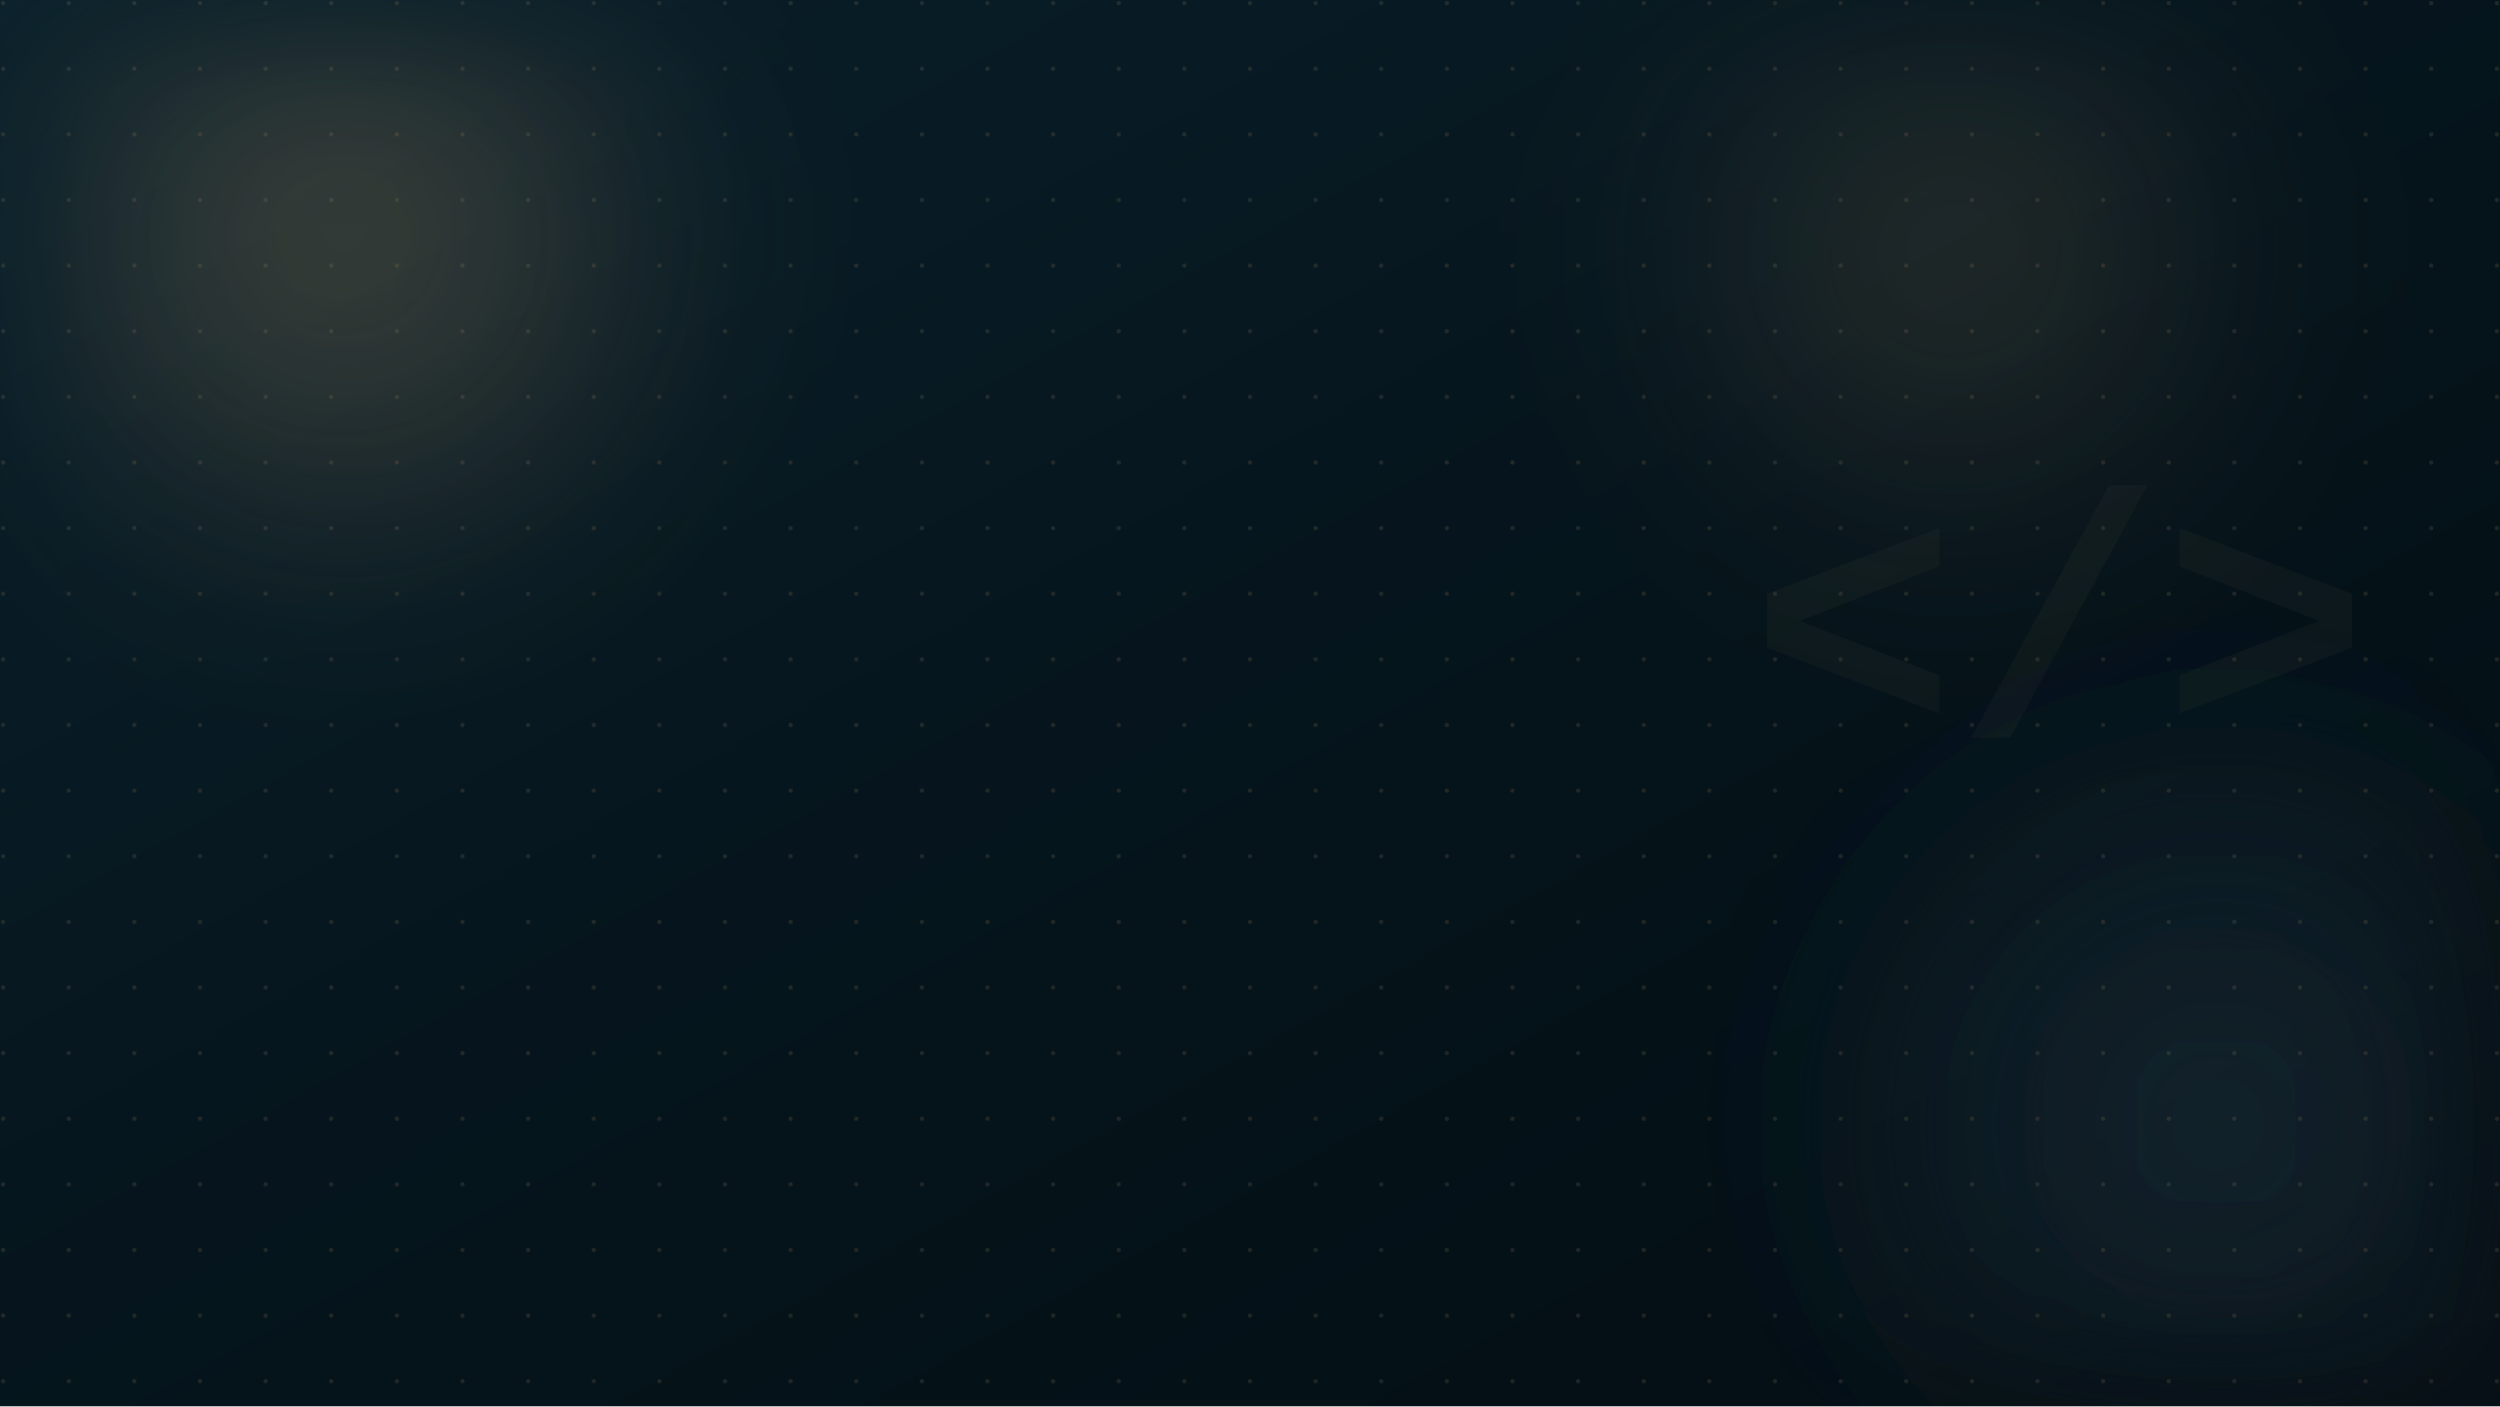
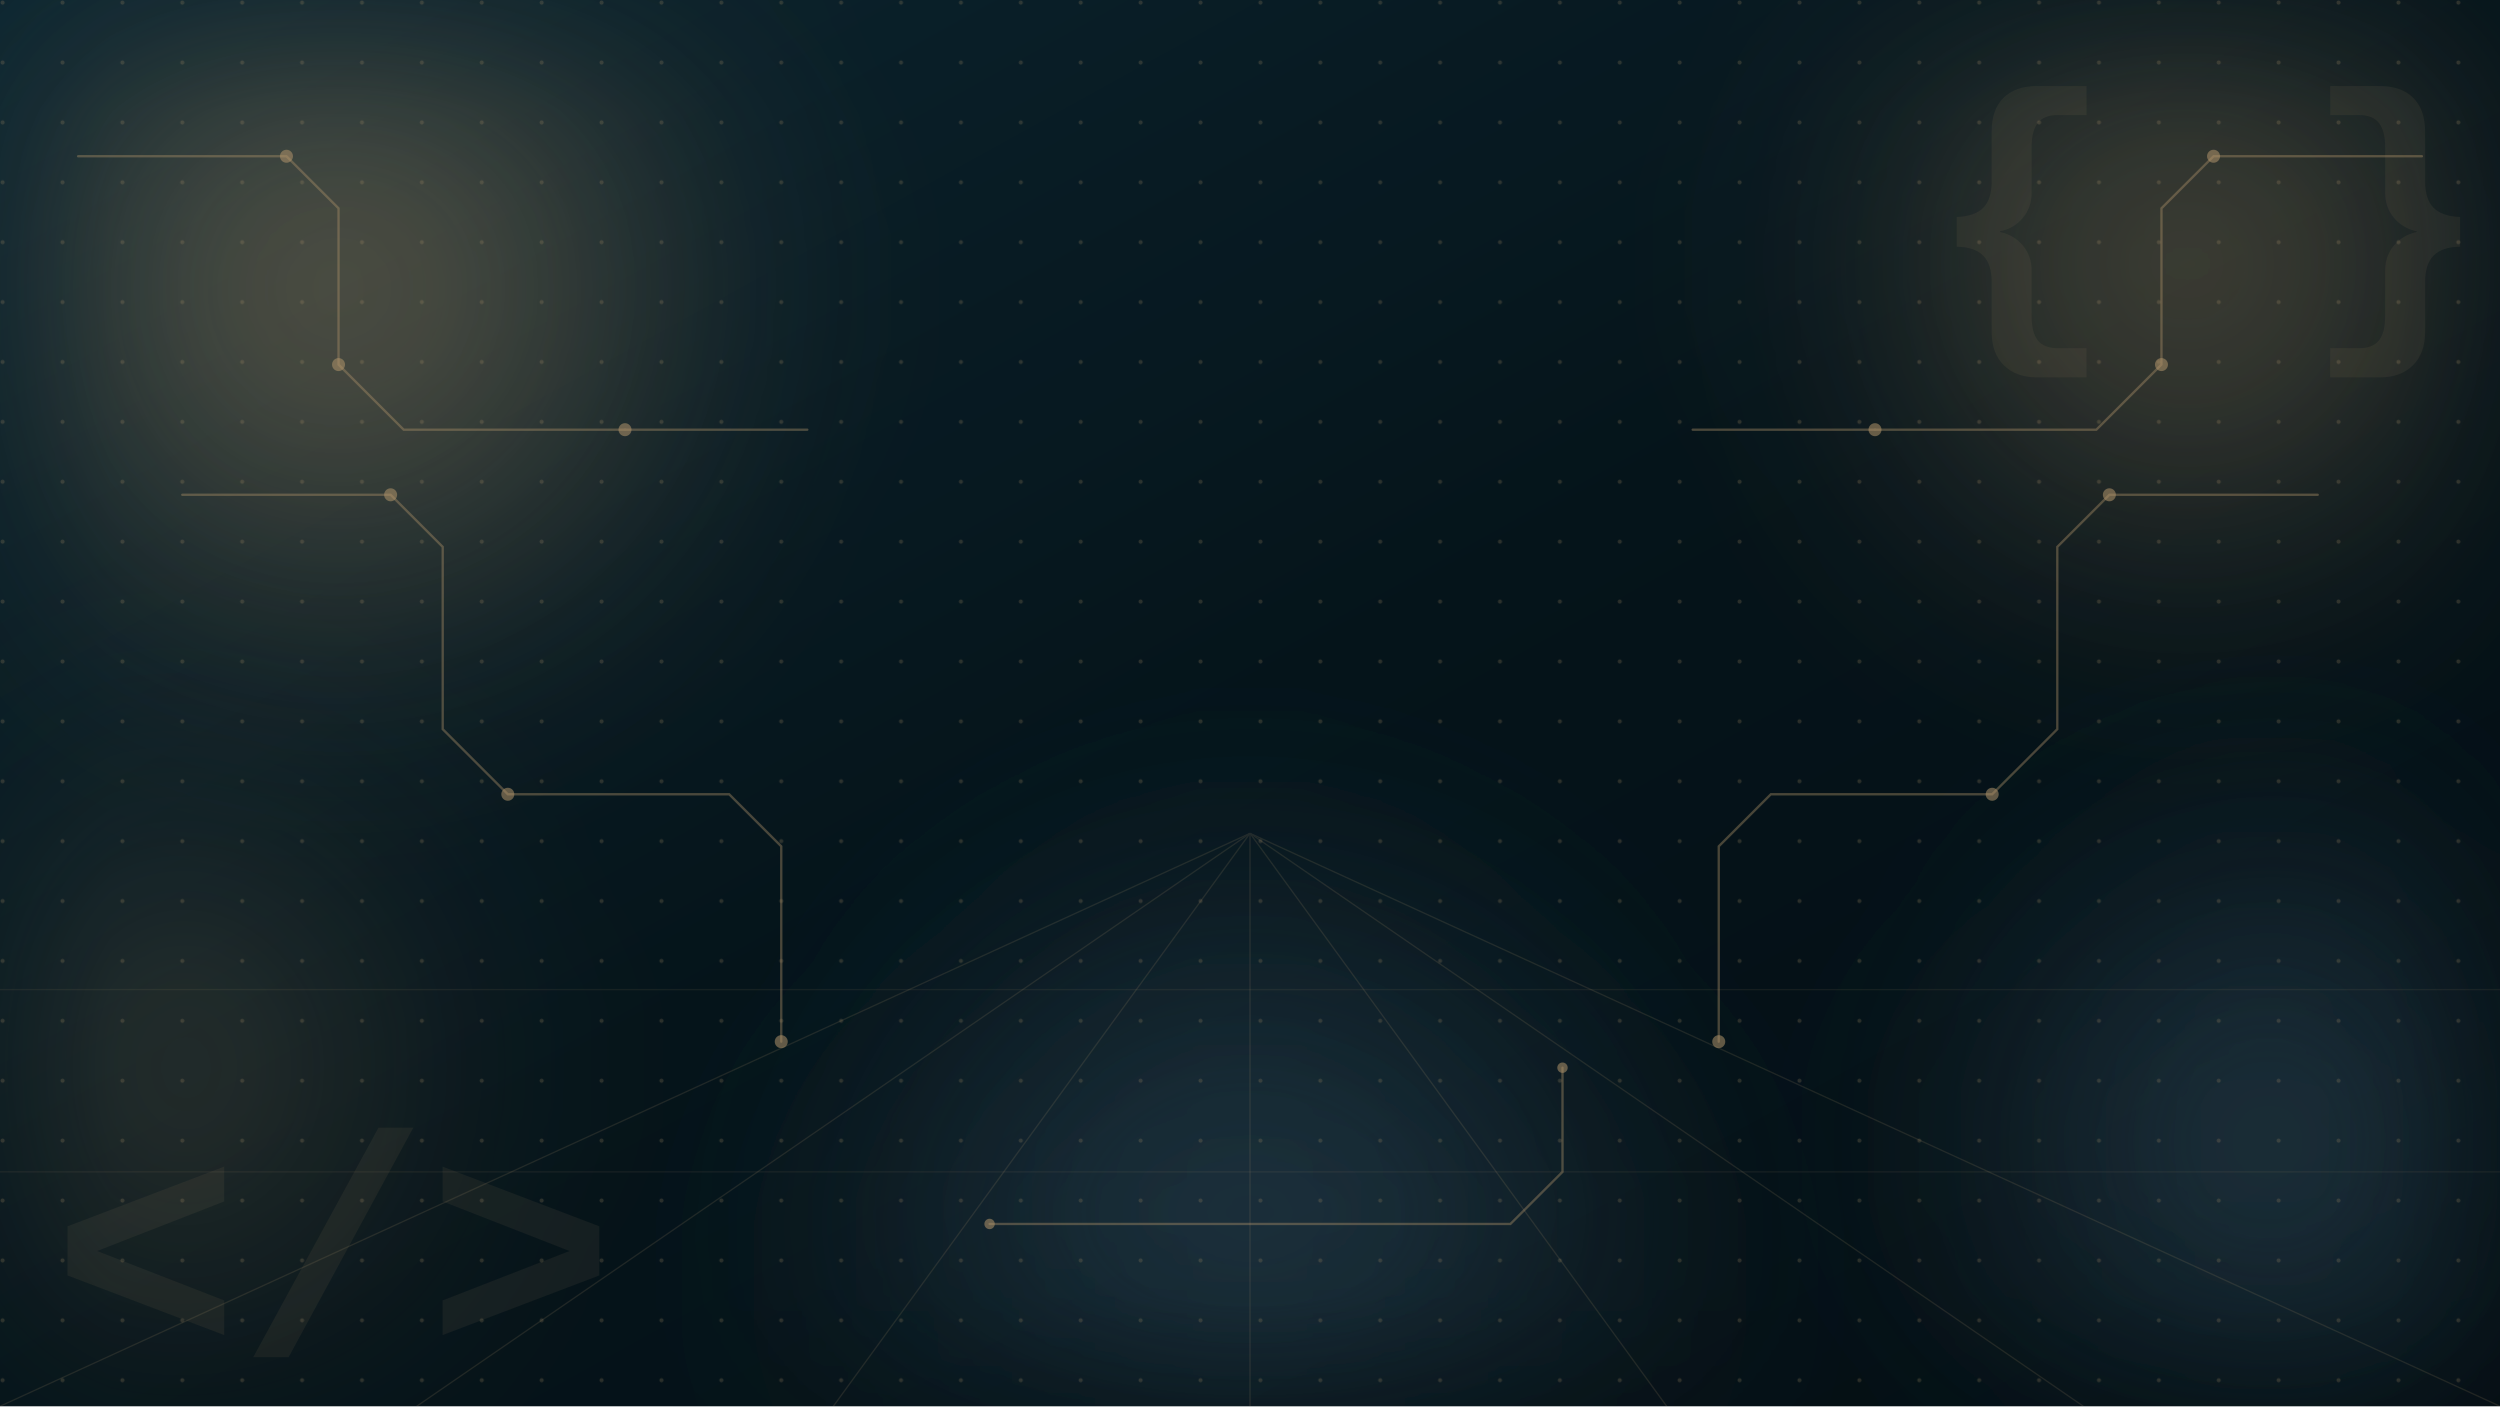
- <svg xmlns="http://www.w3.org/2000/svg" viewBox="0 0 1600 900" preserveAspectRatio="xMidYMid slice">
+ <svg xmlns="http://www.w3.org/2000/svg" viewBox="0 0 1920 1080" preserveAspectRatio="xMidYMid slice">
  <defs>
    <linearGradient id="bgGrad" x1="0%" y1="0%" x2="100%" y2="100%">
-       <stop offset="0%" stop-color="#0b222d" />
-       <stop offset="55%" stop-color="#06141b" />
+       <stop offset="0%" stop-color="#0d2733" />
+       <stop offset="50%" stop-color="#06141b" />
      <stop offset="100%" stop-color="#040d12" />
    </linearGradient>
    <radialGradient id="glowGold" cx="50%" cy="50%" r="50%">
-       <stop offset="0%" stop-color="#C2A072" stop-opacity="0.35" />
+       <stop offset="0%" stop-color="#C2A072" stop-opacity="0.55" />
      <stop offset="100%" stop-color="#C2A072" stop-opacity="0" />
    </radialGradient>
    <radialGradient id="glowNavy" cx="50%" cy="50%" r="50%">
-       <stop offset="0%" stop-color="#253846" stop-opacity="0.55" />
-       <stop offset="100%" stop-color="#253846" stop-opacity="0" />
+       <stop offset="0%" stop-color="#3a5a6e" stop-opacity="0.65" />
+       <stop offset="100%" stop-color="#3a5a6e" stop-opacity="0" />
    </radialGradient>
-     <pattern id="dotGrid" width="42" height="42" patternUnits="userSpaceOnUse">
-       <circle cx="2" cy="2" r="1.4" fill="#C2A072" fill-opacity="0.16" />
+     <pattern id="dotGrid" width="46" height="46" patternUnits="userSpaceOnUse">
+       <circle cx="2" cy="2" r="1.6" fill="#C2A072" fill-opacity="0.22" />
    </pattern>
-     <linearGradient id="fadeLeft" x1="0%" y1="0%" x2="100%" y2="0%">
-       <stop offset="0%" stop-color="#000" stop-opacity="0" />
-       <stop offset="45%" stop-color="#000" stop-opacity="0" />
-       <stop offset="100%" stop-color="#000" stop-opacity="1" />
-     </linearGradient>
-     <mask id="traceMask">
-       <rect x="0" y="0" width="1600" height="900" fill="url(#fadeLeft)" />
-     </mask>
-     <filter id="softBlur" x="-50%" y="-50%" width="200%" height="200%">
-       <feGaussianBlur stdDeviation="60" />
+     <filter id="blurLg" x="-50%" y="-50%" width="200%" height="200%">
+       <feGaussianBlur stdDeviation="90" />
+     </filter>
+     <filter id="blurMd" x="-50%" y="-50%" width="200%" height="200%">
+       <feGaussianBlur stdDeviation="45" />
    </filter>
  </defs>
-   <rect width="1600" height="900" fill="url(#bgGrad)" />
-   <circle cx="220" cy="150" r="260" fill="url(#glowGold)" filter="url(#softBlur)" />
-   <circle cx="1420" cy="720" r="320" fill="url(#glowNavy)" filter="url(#softBlur)" />
-   <circle cx="1250" cy="160" r="220" fill="url(#glowGold)" filter="url(#softBlur)" opacity="0.6" />
-   <rect width="1600" height="900" fill="url(#dotGrid)" />
-   <g mask="url(#traceMask)" fill="none" stroke="#C2A072" stroke-width="1.6" stroke-linecap="round" opacity="0.55">
-     <path d="M980 80 H1140 L1180 120 V240 L1230 290 H1400" />
-     <path d="M1040 40 V70" />
-     <path d="M1400 290 H1520" />
-     <path d="M900 340 H1060 L1100 380 V520 L1150 570 H1340 L1380 610 V760" />
-     <path d="M1060 340 V300" />
-     <path d="M1180 620 H1480" />
-     <path d="M1020 700 H1200 L1240 740 V860" />
-     <path d="M1300 500 H1460 L1500 460 V360" />
+   <rect width="1920" height="1080" fill="url(#bgGrad)" />
+   <circle cx="260" cy="220" r="340" fill="url(#glowGold)" filter="url(#blurLg)" />
+   <circle cx="1680" cy="200" r="300" fill="url(#glowGold)" filter="url(#blurLg)" opacity="0.85" />
+   <circle cx="960" cy="980" r="380" fill="url(#glowNavy)" filter="url(#blurLg)" />
+   <circle cx="1750" cy="880" r="300" fill="url(#glowNavy)" filter="url(#blurLg)" />
+   <circle cx="120" cy="820" r="260" fill="url(#glowGold)" filter="url(#blurLg)" opacity="0.5" />
+   <rect width="1920" height="1080" fill="url(#dotGrid)" />
+   <g stroke="#C2A072" stroke-width="1" opacity="0.16">
+     <line x1="0" y1="1080" x2="960" y2="640" />
+     <line x1="320" y1="1080" x2="960" y2="640" />
+     <line x1="640" y1="1080" x2="960" y2="640" />
+     <line x1="960" y1="1080" x2="960" y2="640" />
+     <line x1="1280" y1="1080" x2="960" y2="640" />
+     <line x1="1600" y1="1080" x2="960" y2="640" />
+     <line x1="1920" y1="1080" x2="960" y2="640" />
  </g>
-   <g mask="url(#traceMask)" fill="#C2A072" opacity="0.65">
-     <circle cx="1140" cy="80" r="4" />
-     <circle cx="1180" cy="240" r="4" />
-     <circle cx="1400" cy="290" r="4" />
-     <circle cx="1060" cy="340" r="4" />
-     <circle cx="1150" cy="570" r="4" />
-     <circle cx="1380" cy="760" r="4" />
-     <circle cx="1200" cy="700" r="4" />
-     <circle cx="1460" cy="500" r="4" />
-     <circle cx="1520" cy="290" r="3.2" />
-     <circle cx="1480" cy="620" r="3.2" />
+   <g stroke="#C2A072" stroke-width="1" opacity="0.1">
+     <line x1="0" y1="900" x2="1920" y2="900" />
+     <line x1="0" y1="760" x2="1920" y2="760" />
  </g>
-   <text x="1120" y="470" font-family="Consolas, 'Courier New', monospace" font-size="220" fill="#C2A072" fill-opacity="0.05" font-weight="700">&lt;/&gt;</text>
-   <rect width="1600" height="900" fill="#06141b" fill-opacity="0.12" />
+   <g fill="none" stroke="#C2A072" stroke-width="1.8" stroke-linecap="round" opacity="0.4">
+     <path d="M60 120 H220 L260 160 V280 L310 330 H480" />
+     <path d="M480 330 H620" />
+     <path d="M140 380 H300 L340 420 V560 L390 610 H560 L600 650 V800" />
+     <path d="M1860 120 H1700 L1660 160 V280 L1610 330 H1440" />
+     <path d="M1440 330 H1300" />
+     <path d="M1780 380 H1620 L1580 420 V560 L1530 610 H1360 L1320 650 V800" />
+     <path d="M760 940 H1160 L1200 900 V820" />
+   </g>
+   <g fill="#C2A072" opacity="0.55">
+     <circle cx="220" cy="120" r="5" />
+     <circle cx="260" cy="280" r="5" />
+     <circle cx="480" cy="330" r="5" />
+     <circle cx="300" cy="380" r="5" />
+     <circle cx="390" cy="610" r="5" />
+     <circle cx="600" cy="800" r="5" />
+     <circle cx="1700" cy="120" r="5" />
+     <circle cx="1660" cy="280" r="5" />
+     <circle cx="1440" cy="330" r="5" />
+     <circle cx="1620" cy="380" r="5" />
+     <circle cx="1530" cy="610" r="5" />
+     <circle cx="1320" cy="800" r="5" />
+     <circle cx="760" cy="940" r="4" />
+     <circle cx="1200" cy="820" r="4" />
+   </g>
+   <text x="40" y="1040" font-family="Consolas, 'Courier New', monospace" font-size="240" fill="#C2A072" fill-opacity="0.09" font-weight="700">&lt;/&gt;</text>
+   <text x="1480" y="240" font-family="Consolas, 'Courier New', monospace" font-size="240" fill="#C2A072" fill-opacity="0.09" font-weight="700">{ }</text>
+   <rect width="1920" height="1080" fill="#06141b" fill-opacity="0.1" />
</svg>
